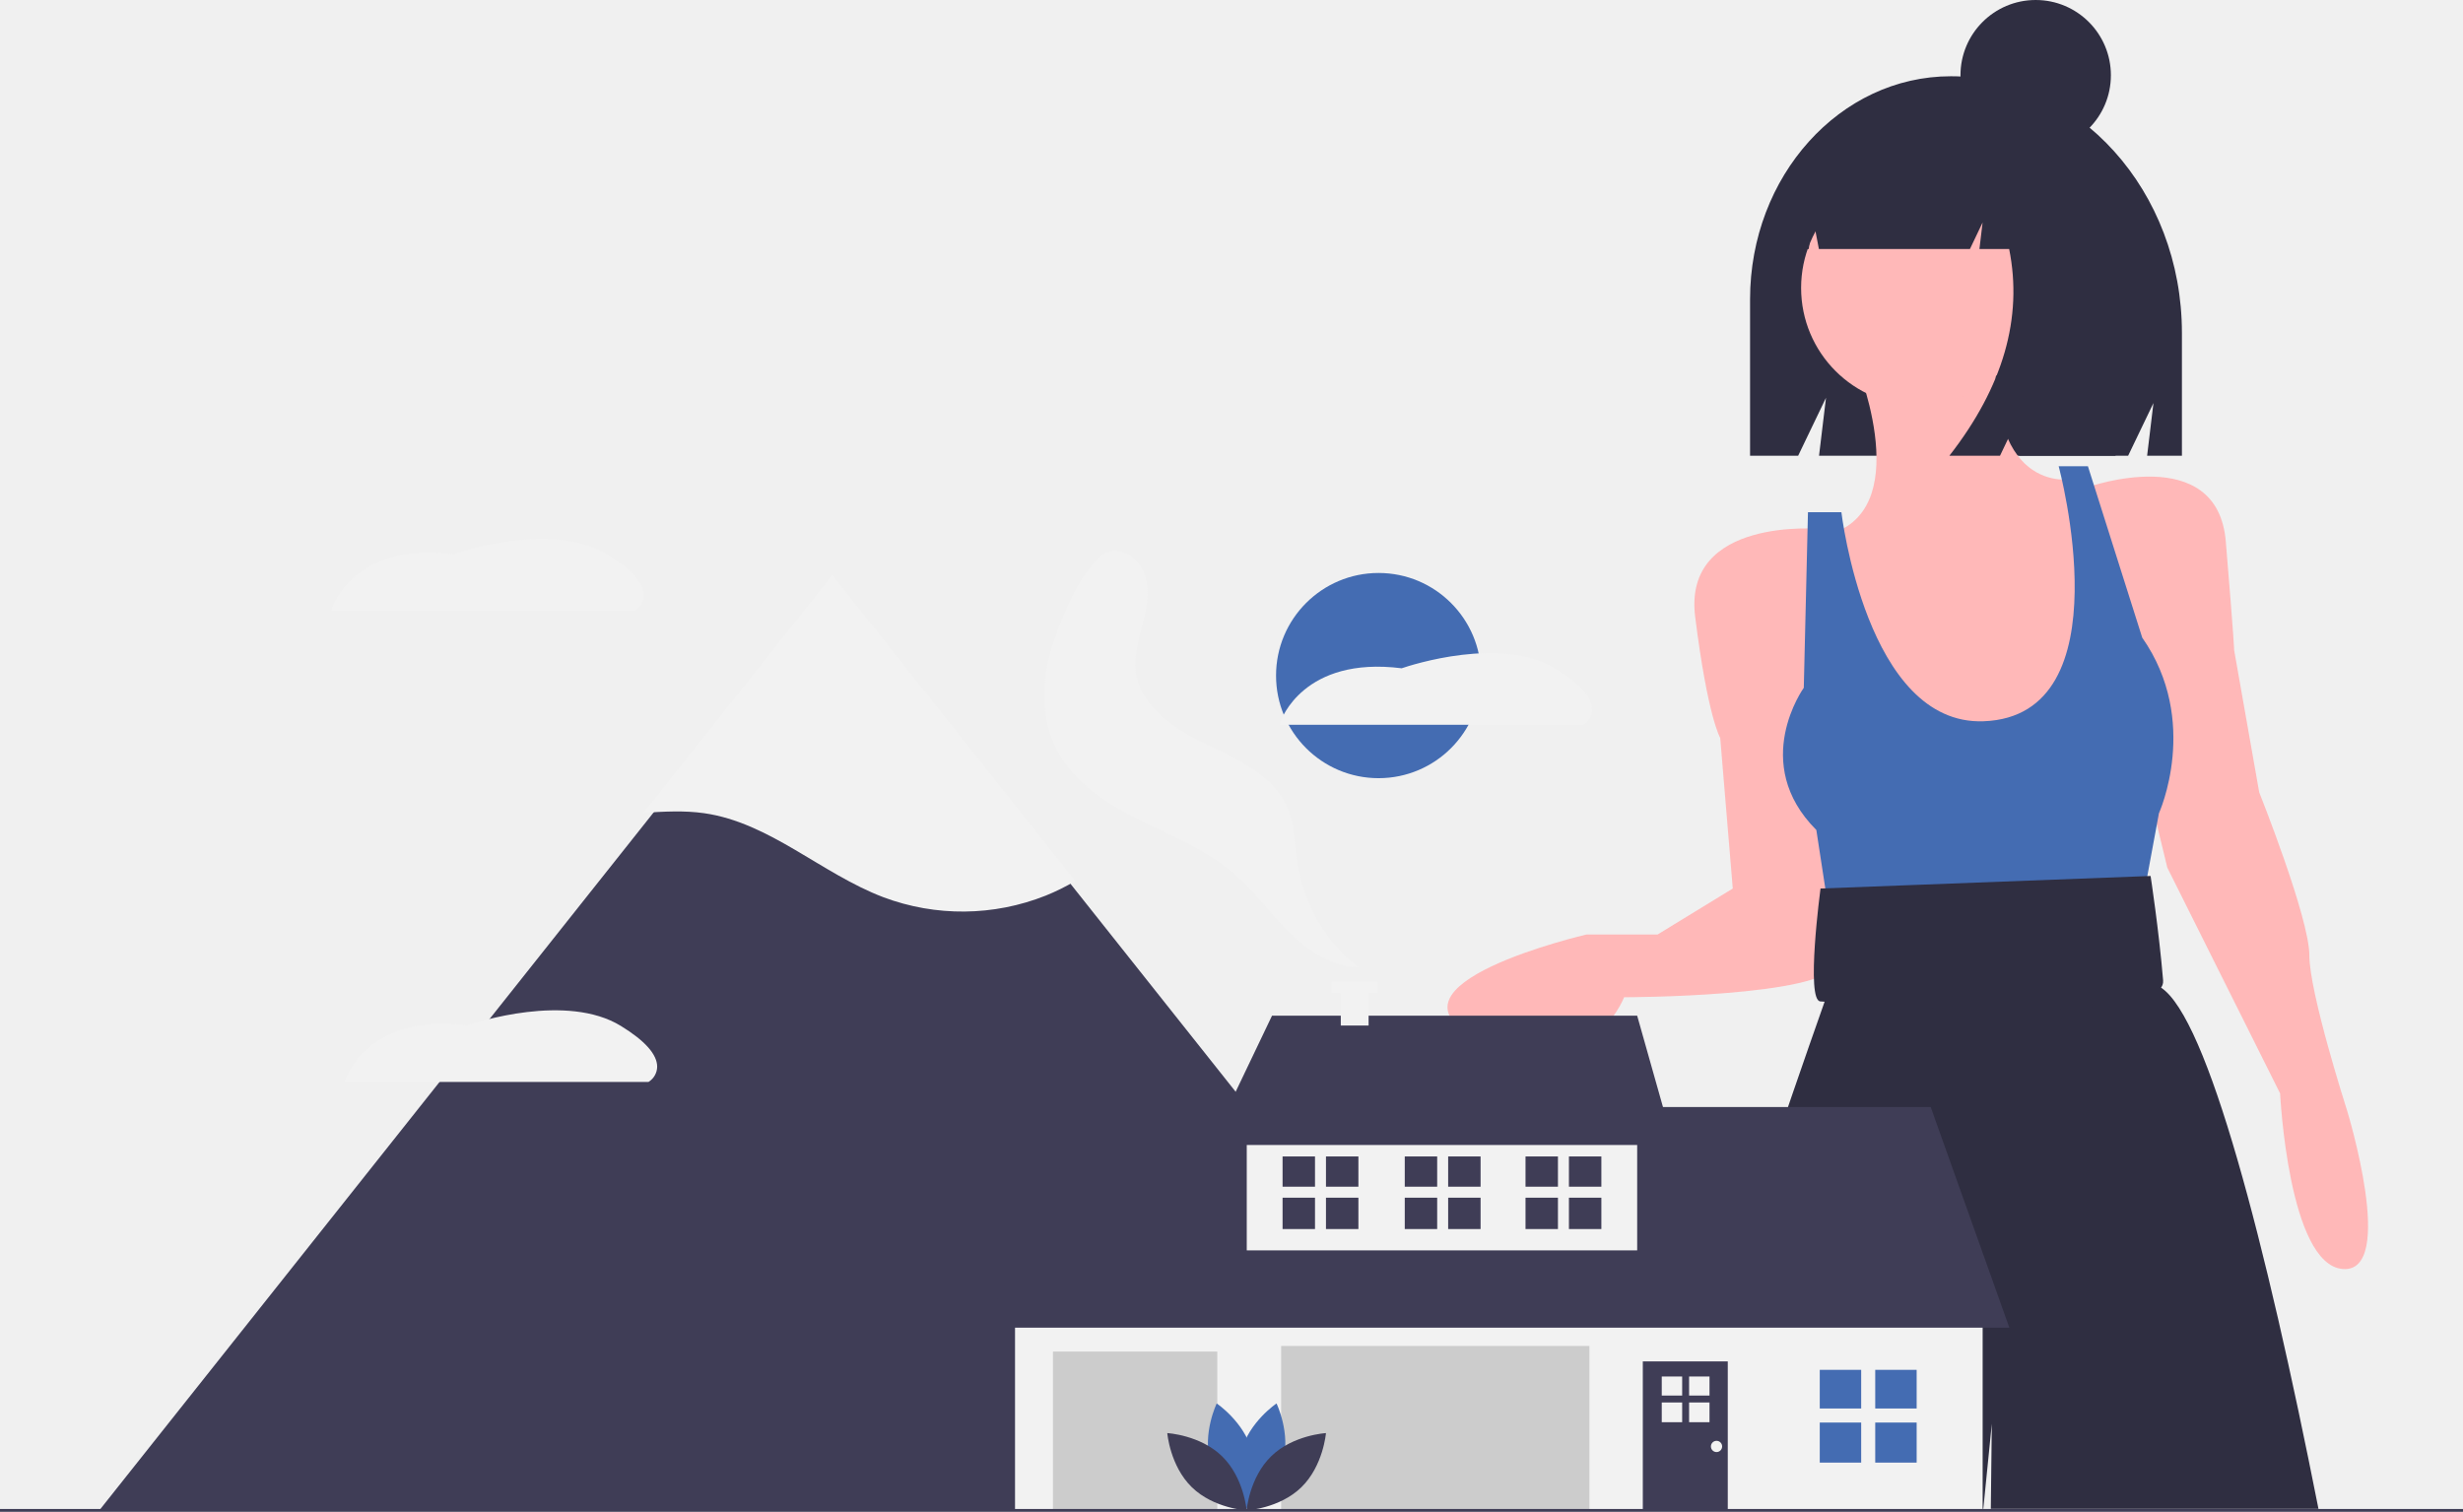
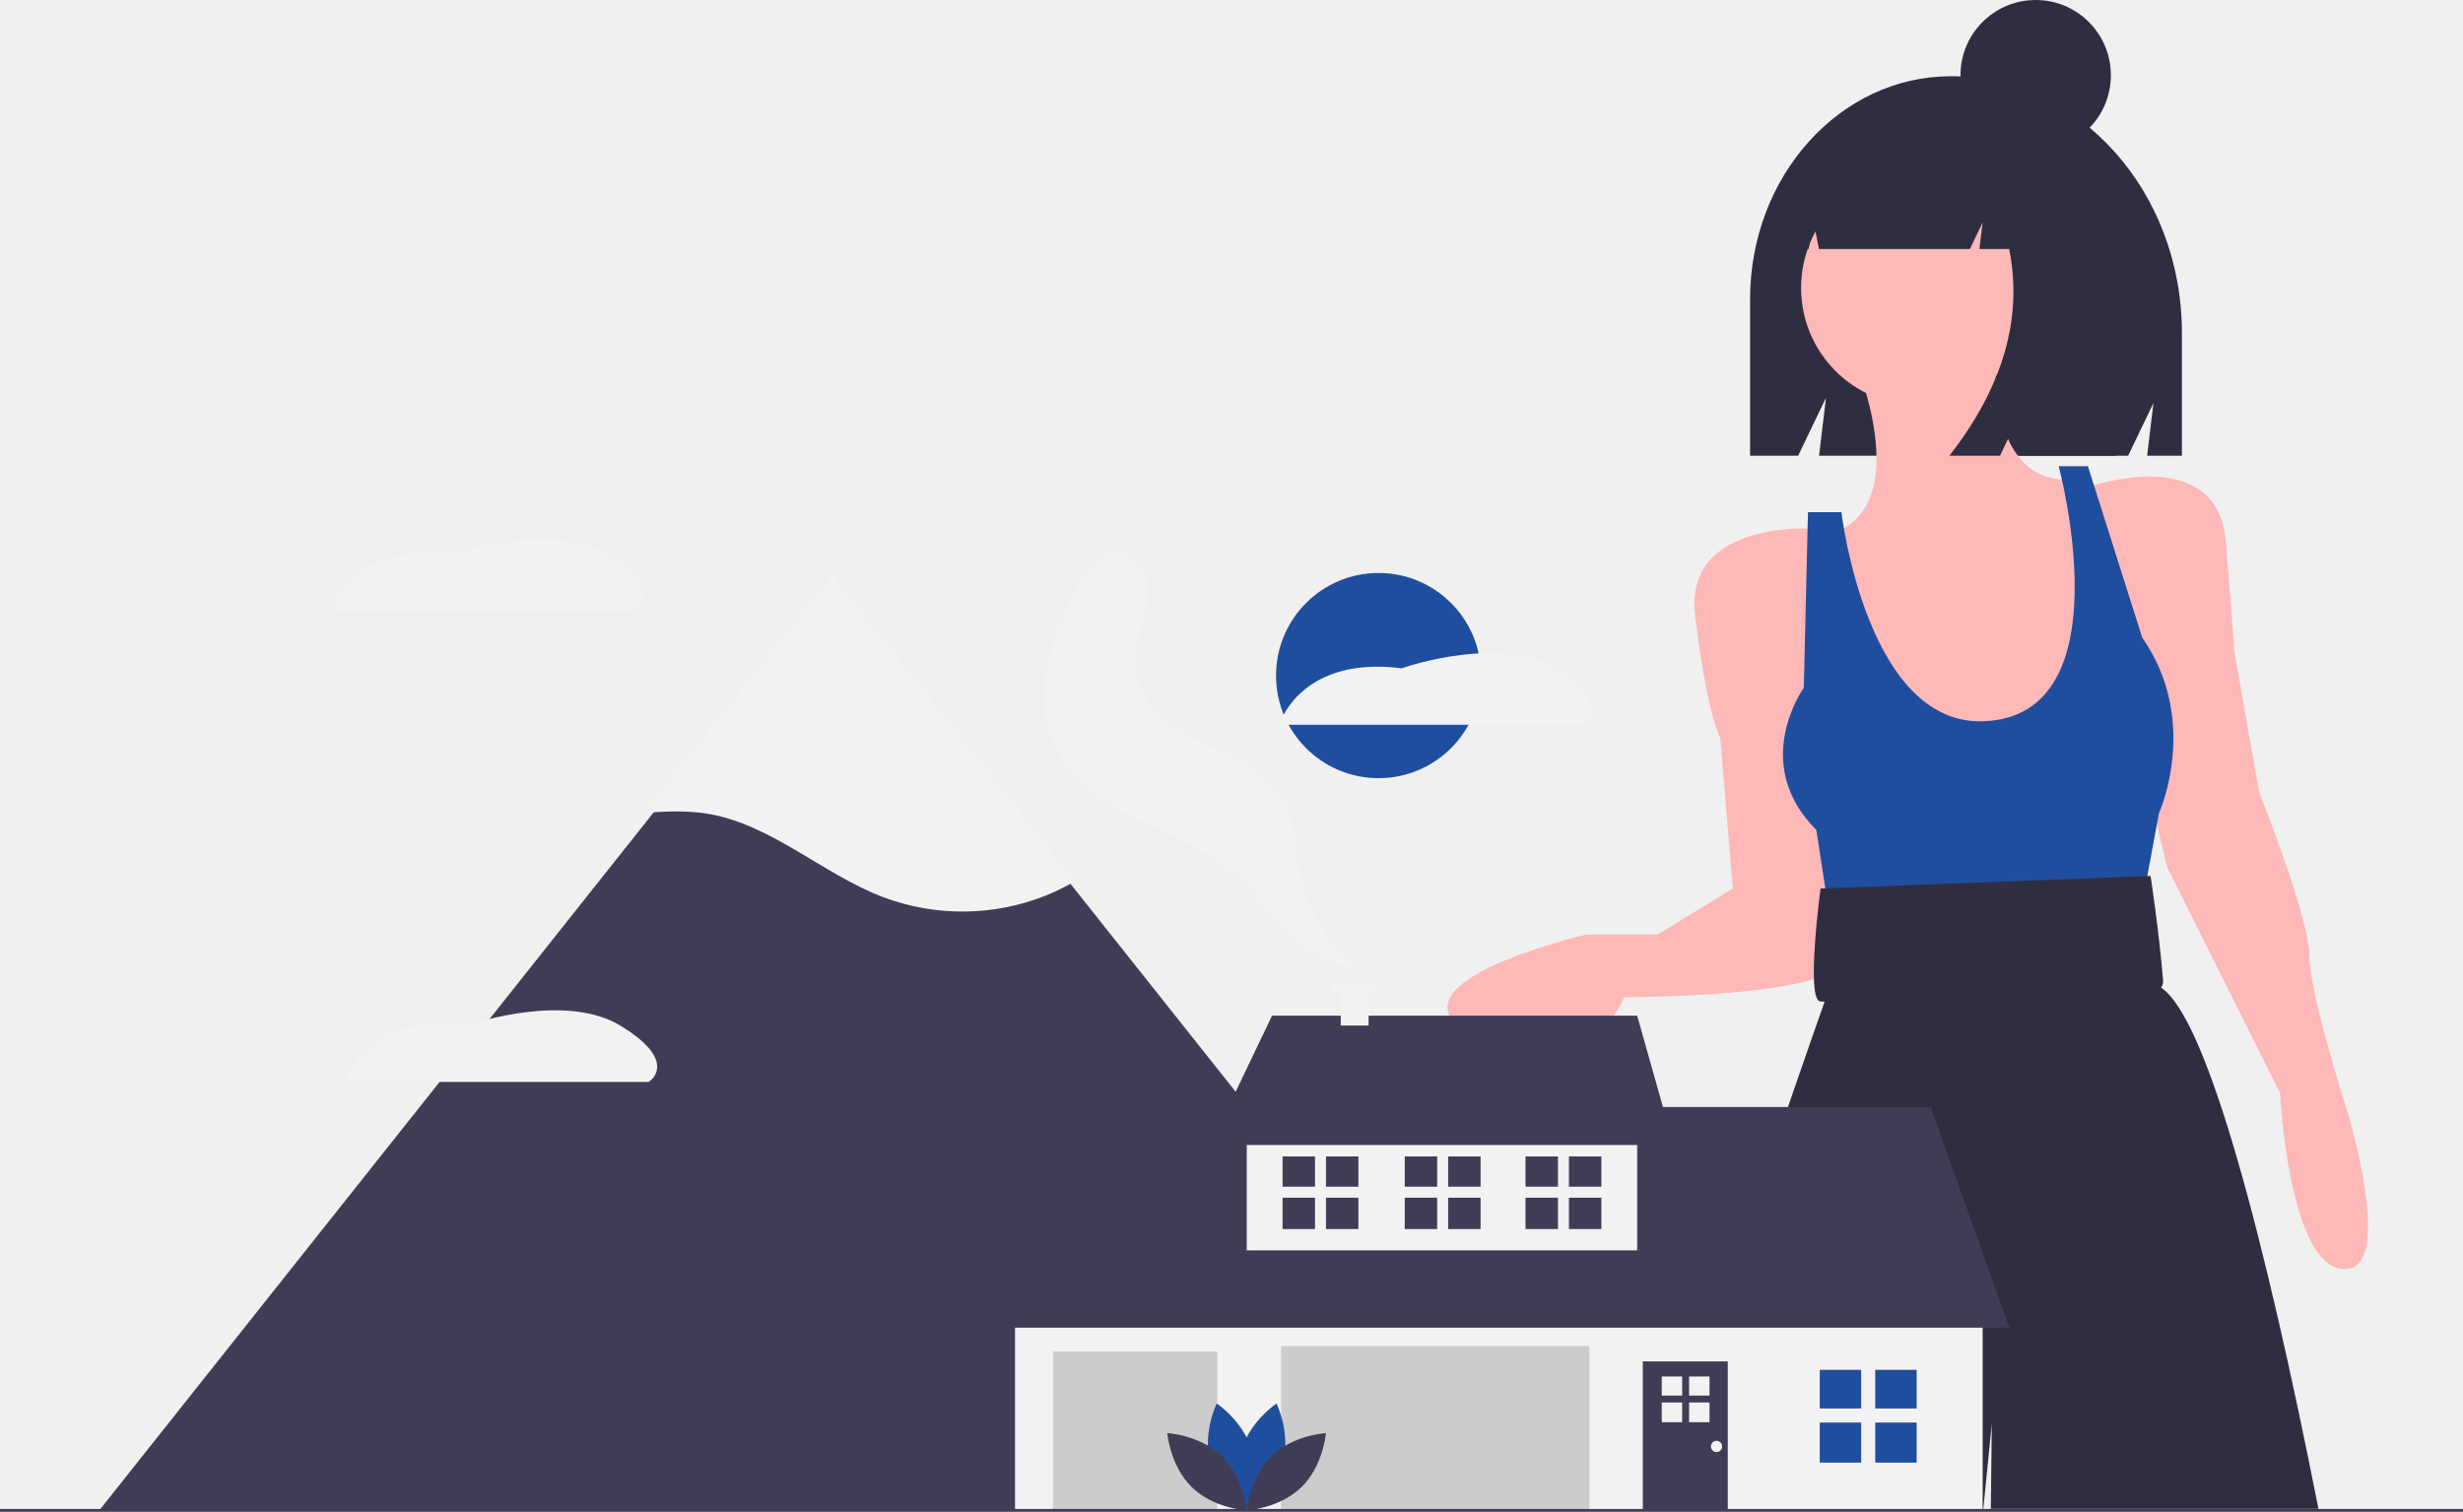
<svg xmlns="http://www.w3.org/2000/svg" width="316" height="194" viewBox="0 0 316 194" fill="none">
  <g clip-path="url(#clip0_1330_14204)">
    <path d="M250.293 9.785H250.293C236.065 9.785 224.531 22.597 224.531 38.402V58.481H230.701L234.273 51.042L233.38 58.481H273.037L276.285 51.718L275.473 58.481H279.938V42.715C279.938 24.528 266.665 9.785 250.293 9.785Z" fill="#2F2E41" />
    <path d="M237.858 45.875C237.858 45.875 245.899 64.655 235.178 68.41L245.899 103.823L264.125 102.75L268.949 90.946L267.877 73.239L266.269 61.435C266.269 61.435 255.012 64.118 256.084 44.266L237.858 45.875Z" fill="#FFB8B8" />
    <path d="M233.57 67.874C233.57 67.874 215.88 66.264 217.488 79.141C219.096 92.019 220.704 94.702 220.704 94.702L222.313 114.017L212.664 119.919H203.551C203.551 119.919 175.676 126.358 189.613 133.333C203.551 140.308 208.375 127.968 208.375 127.968C208.375 127.968 234.106 127.968 235.714 123.675C237.322 119.383 233.57 67.874 233.57 67.874Z" fill="#FFB8B8" />
    <path d="M267.877 62.508C267.877 62.508 284.495 56.606 285.567 69.483C286.639 82.361 286.639 83.434 286.639 83.434L289.855 101.676C289.855 101.676 296.288 117.773 296.288 122.602C296.288 127.431 301.112 142.454 301.112 142.454C301.112 142.454 307.545 163.38 300.576 162.843C293.607 162.307 292.535 140.308 292.535 140.308L278.062 111.334L273.774 93.628L267.877 62.508Z" fill="#FFB8B8" />
-     <path d="M236.249 65.727H231.96L231.424 88.262C231.424 88.262 224.456 97.92 233.033 106.505L235.177 120.456L274.309 118.846L276.989 104.359C276.989 104.359 282.349 92.555 274.845 81.824L267.876 59.825H264.124C264.124 59.825 272.814 91.899 254.475 92.555C239.465 93.091 236.249 65.727 236.249 65.727Z" fill="#446CB2" />
+     <path d="M236.249 65.727H231.96L231.424 88.262C231.424 88.262 224.456 97.92 233.033 106.505L235.177 120.456L274.309 118.846L276.989 104.359C276.989 104.359 282.349 92.555 274.845 81.824L267.876 59.825H264.124C264.124 59.825 272.814 91.899 254.475 92.555C239.465 93.091 236.249 65.727 236.249 65.727Z" fill="#1f4e9f" />
    <path d="M255.419 193.618C255.487 186.794 255.547 182.697 255.547 182.697C255.547 182.697 255.143 186.794 254.456 193.618H212.355C223.48 158.533 233.682 129.698 234.095 128.541C234.098 128.528 234.101 128.516 234.107 128.504L235.406 124.172V124.169L235.955 122.333V122.324L236.537 120.4L237.323 117.773L272.165 116.701L273.139 118.894L276.455 126.356C276.743 126.44 277.016 126.569 277.264 126.739C283.227 130.648 290.671 159.289 297.457 193.618L255.419 193.618Z" fill="#2F2E41" />
    <path d="M275.918 112.407L233.57 114.017C233.57 114.017 231.637 128.504 233.57 128.504C234.106 128.504 278.062 132.26 277.526 125.821C276.99 119.382 275.918 112.407 275.918 112.407Z" fill="#2F2E41" />
    <path d="M246.142 52.021C254.46 52.021 261.204 45.271 261.204 36.945C261.204 28.619 254.46 21.869 246.142 21.869C237.823 21.869 231.08 28.619 231.08 36.945C231.08 45.271 237.823 52.021 246.142 52.021Z" fill="#FFB8B8" />
    <path d="M257.616 17.669C255.03 14.335 251.215 12.224 246.956 12.224H246.45C236.698 12.224 228.793 21.056 228.793 31.951V31.951H232.061L232.588 27.931L233.362 31.951H252.742L254.365 28.55L253.959 31.951H257.772C259.551 40.795 256.995 49.639 250.103 58.482H256.598L259.845 51.679L259.033 58.482H271.413L273.849 42.836C273.849 31.118 267.047 21.182 257.616 17.669Z" fill="#2F2E41" />
    <path d="M261.176 19.316C266.505 19.316 270.825 14.992 270.825 9.658C270.825 4.324 266.505 0 261.176 0C255.847 0 251.527 4.324 251.527 9.658C251.527 14.992 255.847 19.316 261.176 19.316Z" fill="#2F2E41" />
-     <path d="M176.868 99.858C184.133 99.858 190.021 93.963 190.021 86.692C190.021 79.421 184.133 73.526 176.868 73.526C169.604 73.526 163.715 79.421 163.715 86.692C163.715 93.963 169.604 99.858 176.868 99.858Z" fill="#446CB2" />
+     <path d="M176.868 99.858C184.133 99.858 190.021 93.963 190.021 86.692C190.021 79.421 184.133 73.526 176.868 73.526C169.604 73.526 163.715 79.421 163.715 86.692C163.715 93.963 169.604 99.858 176.868 99.858Z" fill="#1f4e9f" />
    <path d="M82.587 76.397C82.583 76.774 82.486 77.145 82.306 77.476C82.126 77.807 81.867 78.089 81.553 78.298L81.466 78.352H42.502L42.659 77.874C42.686 77.789 45.538 69.504 58.165 71.104C59.356 70.696 70.978 66.898 77.935 71.165C81.021 73.059 82.587 74.819 82.587 76.397Z" fill="#F2F2F2" />
-     <path d="M144.809 143.802C148.731 143.886 151.851 146.731 151.851 146.731C151.851 146.731 148.612 149.439 144.69 149.355C140.768 149.27 137.648 146.426 137.648 146.426C137.648 146.426 140.887 143.718 144.809 143.802Z" fill="#446CB2" />
-     <path d="M125.092 130.402C128.635 132.086 132.698 130.944 132.698 130.944C132.698 130.944 131.016 127.07 127.473 125.385C123.93 123.7 119.867 124.842 119.867 124.842C119.867 124.842 121.549 128.717 125.092 130.402Z" fill="#446CB2" />
+     <path d="M144.809 143.802C148.731 143.886 151.851 146.731 151.851 146.731C151.851 146.731 148.612 149.439 144.69 149.355C140.768 149.27 137.648 146.426 137.648 146.426C137.648 146.426 140.887 143.718 144.809 143.802Z" fill="#1f4e9f" />
+     <path d="M125.092 130.402C128.635 132.086 132.698 130.944 132.698 130.944C132.698 130.944 131.016 127.07 127.473 125.385C123.93 123.7 119.867 124.842 119.867 124.842C119.867 124.842 121.549 128.717 125.092 130.402Z" fill="#1f4e9f" />
    <path d="M125.452 128.728C129.358 128.37 132.777 130.846 132.777 130.846C132.777 130.846 129.863 133.901 125.957 134.259C122.05 134.616 118.631 132.14 118.631 132.14C118.631 132.14 121.545 129.085 125.452 128.728Z" fill="#3F3D56" />
    <path d="M139.771 129.405C139.397 133.313 141.855 136.747 141.855 136.747C141.855 136.747 144.92 133.843 145.295 129.935C145.669 126.026 143.211 122.593 143.211 122.593C143.211 122.593 140.146 125.496 139.771 129.405Z" fill="#3F3D56" />
    <path d="M158.168 153.375C156.119 156.723 156.824 160.888 156.824 160.888C156.824 160.888 160.851 159.624 162.9 156.276C164.949 152.927 164.244 148.763 164.244 148.763C164.244 148.763 160.217 150.026 158.168 153.375Z" fill="#3F3D56" />
    <path d="M152.225 189.778L152.524 189.576C151.471 188.047 150.896 186.239 150.873 184.383C150.881 181.667 152.214 179.156 153.502 176.726C153.742 176.276 153.98 175.826 154.209 175.377C155.172 173.546 155.939 171.618 156.498 169.625C158.497 162.189 156.529 153.416 151.234 146.158C147.033 140.399 140.77 135.364 132.088 130.764L131.92 131.082C140.552 135.656 146.774 140.657 150.943 146.37C156.175 153.542 158.121 162.2 156.15 169.531C155.598 171.5 154.84 173.404 153.889 175.213C153.66 175.66 153.422 176.108 153.184 176.557C151.875 179.025 150.521 181.577 150.512 184.382C150.536 186.311 151.132 188.189 152.225 189.778Z" fill="#3F3D56" />
    <path d="M114.976 131.238C116.867 131.238 118.4 129.704 118.4 127.811C118.4 125.919 116.867 124.385 114.976 124.385C113.085 124.385 111.553 125.919 111.553 127.811C111.553 129.704 113.085 131.238 114.976 131.238Z" fill="#3F3D56" />
    <path d="M201.199 193.827H12.729L15.909 189.821L62.571 131.061L64.719 128.356L83.998 104.077L106.964 75.156L136.519 112.375L201.199 193.827Z" fill="#3F3D56" />
    <path d="M137.954 113.052C136.74 113.773 135.473 114.4 134.163 114.928C127.487 117.583 120.062 117.657 113.335 115.133C105.38 112.111 98.769 105.558 90.346 104.352C87.769 103.983 85.166 104.144 82.561 104.3L106.782 73.798L137.954 113.052Z" fill="#F2F2F2" />
    <path d="M146.912 73.88C147.554 75.867 147.128 78.028 146.605 80.049C146.082 82.071 145.46 84.138 145.727 86.209C146.305 90.684 150.682 93.554 154.746 95.507C158.809 97.461 163.38 99.488 165.171 103.628C166.162 105.919 166.115 108.502 166.5 110.968C167.337 116.173 170.103 120.871 174.246 124.126C170.796 124.044 167.705 121.944 165.263 119.504C162.821 117.063 160.795 114.208 158.167 111.969C154.625 108.951 150.201 107.224 146.043 105.137C141.885 103.051 137.742 100.369 135.59 96.242C133.39 92.023 133.633 86.864 135.174 82.361C136.318 79.017 138.422 73.828 141.131 71.441C143.263 69.562 146.106 71.382 146.912 73.88Z" fill="#F2F2F2" />
    <path d="M254.372 167.485H130.227V193.817H254.372V167.485Z" fill="#F2F2F2" />
    <path d="M126.264 170.371L139.778 142.056H247.707L257.797 170.371H126.264Z" fill="#3F3D56" />
    <path d="M210.048 143.859H159.957V160.452H210.048V143.859Z" fill="#F2F2F2" />
    <path d="M163.2 130.333L155.271 146.925H214.732L210.047 130.333H163.2Z" fill="#3F3D56" />
    <path d="M203.921 172.716H164.371V193.817H203.921V172.716Z" fill="#CCCCCC" />
    <path d="M156.173 173.438H135.092V193.817H156.173V173.438Z" fill="#CCCCCC" />
    <path d="M221.671 174.699H210.77V193.816H221.671V174.699Z" fill="#3F3D56" />
-     <path d="M238.788 175.782H233.473V180.742H238.788V175.782Z" fill="#446CB2" />
-     <path d="M245.905 175.782H240.59V180.742H245.905V175.782Z" fill="#446CB2" />
-     <path d="M238.788 182.545H233.473V187.685H238.788V182.545Z" fill="#446CB2" />
-     <path d="M245.905 182.545H240.59V187.685H245.905V182.545Z" fill="#446CB2" />
+     <path d="M238.788 175.782H233.473V180.742H238.788V175.782Z" fill="#1f4e9f" />
+     <path d="M245.905 175.782H240.59V180.742H245.905V175.782Z" fill="#1f4e9f" />
+     <path d="M238.788 182.545H233.473V187.685H238.788V182.545Z" fill="#1f4e9f" />
+     <path d="M245.905 182.545H240.59V187.685H245.905V182.545Z" fill="#1f4e9f" />
    <path d="M168.713 148.399H164.553V152.281H168.713V148.399Z" fill="#3F3D56" />
    <path d="M174.281 148.399H170.121V152.281H174.281V148.399Z" fill="#3F3D56" />
    <path d="M168.713 153.692H164.553V157.715H168.713V153.692Z" fill="#3F3D56" />
    <path d="M174.281 153.692H170.121V157.715H174.281V153.692Z" fill="#3F3D56" />
    <path d="M199.883 148.399H195.723V152.281H199.883V148.399Z" fill="#3F3D56" />
    <path d="M205.453 148.399H201.293V152.281H205.453V148.399Z" fill="#3F3D56" />
    <path d="M199.883 153.692H195.723V157.715H199.883V153.692Z" fill="#3F3D56" />
    <path d="M205.453 153.692H201.293V157.715H205.453V153.692Z" fill="#3F3D56" />
    <path d="M184.388 148.399H180.229V152.281H184.388V148.399Z" fill="#3F3D56" />
    <path d="M189.957 148.399H185.797V152.281H189.957V148.399Z" fill="#3F3D56" />
    <path d="M184.388 153.692H180.229V157.715H184.388V153.692Z" fill="#3F3D56" />
    <path d="M189.957 153.692H185.797V157.715H189.957V153.692Z" fill="#3F3D56" />
    <path d="M215.82 176.637H213.201V179.081H215.82V176.637Z" fill="#F2F2F2" />
    <path d="M219.328 176.637H216.709V179.081H219.328V176.637Z" fill="#F2F2F2" />
    <path d="M215.82 179.969H213.201V182.502H215.82V179.969Z" fill="#F2F2F2" />
    <path d="M219.328 179.969H216.709V182.502H219.328V179.969Z" fill="#F2F2F2" />
    <path d="M220.229 186.332C220.627 186.332 220.949 186.009 220.949 185.611C220.949 185.213 220.627 184.89 220.229 184.89C219.83 184.89 219.508 185.213 219.508 185.611C219.508 186.009 219.83 186.332 220.229 186.332Z" fill="#F2F2F2" />
    <path d="M176.778 126.008H170.832V127.438H172.021V131.599H175.589V127.438H176.778V126.008Z" fill="#F2F2F2" />
-     <path d="M164.599 187.683C163.575 191.473 160.066 193.82 160.066 193.82C160.066 193.82 158.219 190.022 159.243 186.232C160.267 182.442 163.776 180.095 163.776 180.095C163.776 180.095 165.624 183.892 164.599 187.683Z" fill="#446CB2" />
-     <path d="M155.28 187.683C156.304 191.473 159.813 193.82 159.813 193.82C159.813 193.82 161.661 190.022 160.637 186.232C159.612 182.442 156.104 180.095 156.104 180.095C156.104 180.095 154.256 183.892 155.28 187.683Z" fill="#446CB2" />
+     <path d="M164.599 187.683C163.575 191.473 160.066 193.82 160.066 193.82C160.066 193.82 158.219 190.022 159.243 186.232C160.267 182.442 163.776 180.095 163.776 180.095C163.776 180.095 165.624 183.892 164.599 187.683Z" fill="#1f4e9f" />
+     <path d="M155.28 187.683C156.304 191.473 159.813 193.82 159.813 193.82C159.813 193.82 161.661 190.022 160.637 186.232C159.612 182.442 156.104 180.095 156.104 180.095C156.104 180.095 154.256 183.892 155.28 187.683Z" fill="#1f4e9f" />
    <path d="M156.786 186.868C159.597 189.607 159.941 193.817 159.941 193.817C159.941 193.817 155.727 193.587 152.916 190.848C150.105 188.11 149.762 183.899 149.762 183.899C149.762 183.899 153.976 184.13 156.786 186.868Z" fill="#3F3D56" />
    <path d="M163.094 186.868C160.283 189.607 159.939 193.817 159.939 193.817C159.939 193.817 164.153 193.587 166.964 190.848C169.775 188.11 170.118 183.899 170.118 183.899C170.118 183.899 165.904 184.13 163.094 186.868Z" fill="#3F3D56" />
    <path d="M316 193.64H0V194H316V193.64Z" fill="#3F3D56" />
    <path d="M204.255 91.049C204.251 91.427 204.154 91.797 203.974 92.128C203.794 92.46 203.535 92.742 203.221 92.95L203.134 93.004H164.17L164.327 92.526C164.354 92.442 167.206 84.156 179.833 85.756C181.024 85.348 192.646 81.55 199.603 85.817C202.689 87.711 204.255 89.471 204.255 91.049Z" fill="#F2F2F2" />
    <path d="M84.314 136.884C84.309 137.261 84.213 137.632 84.032 137.963C83.852 138.295 83.594 138.577 83.279 138.785L83.193 138.839H44.228L44.385 138.361C44.412 138.277 47.265 129.991 59.892 131.591C61.083 131.183 72.705 127.385 79.661 131.652C82.748 133.546 84.314 135.306 84.314 136.884Z" fill="#F2F2F2" />
  </g>
  <defs>
    <clipPath id="clip0_1330_14204">
      <rect width="316" height="194" fill="white" />
    </clipPath>
  </defs>
</svg>
